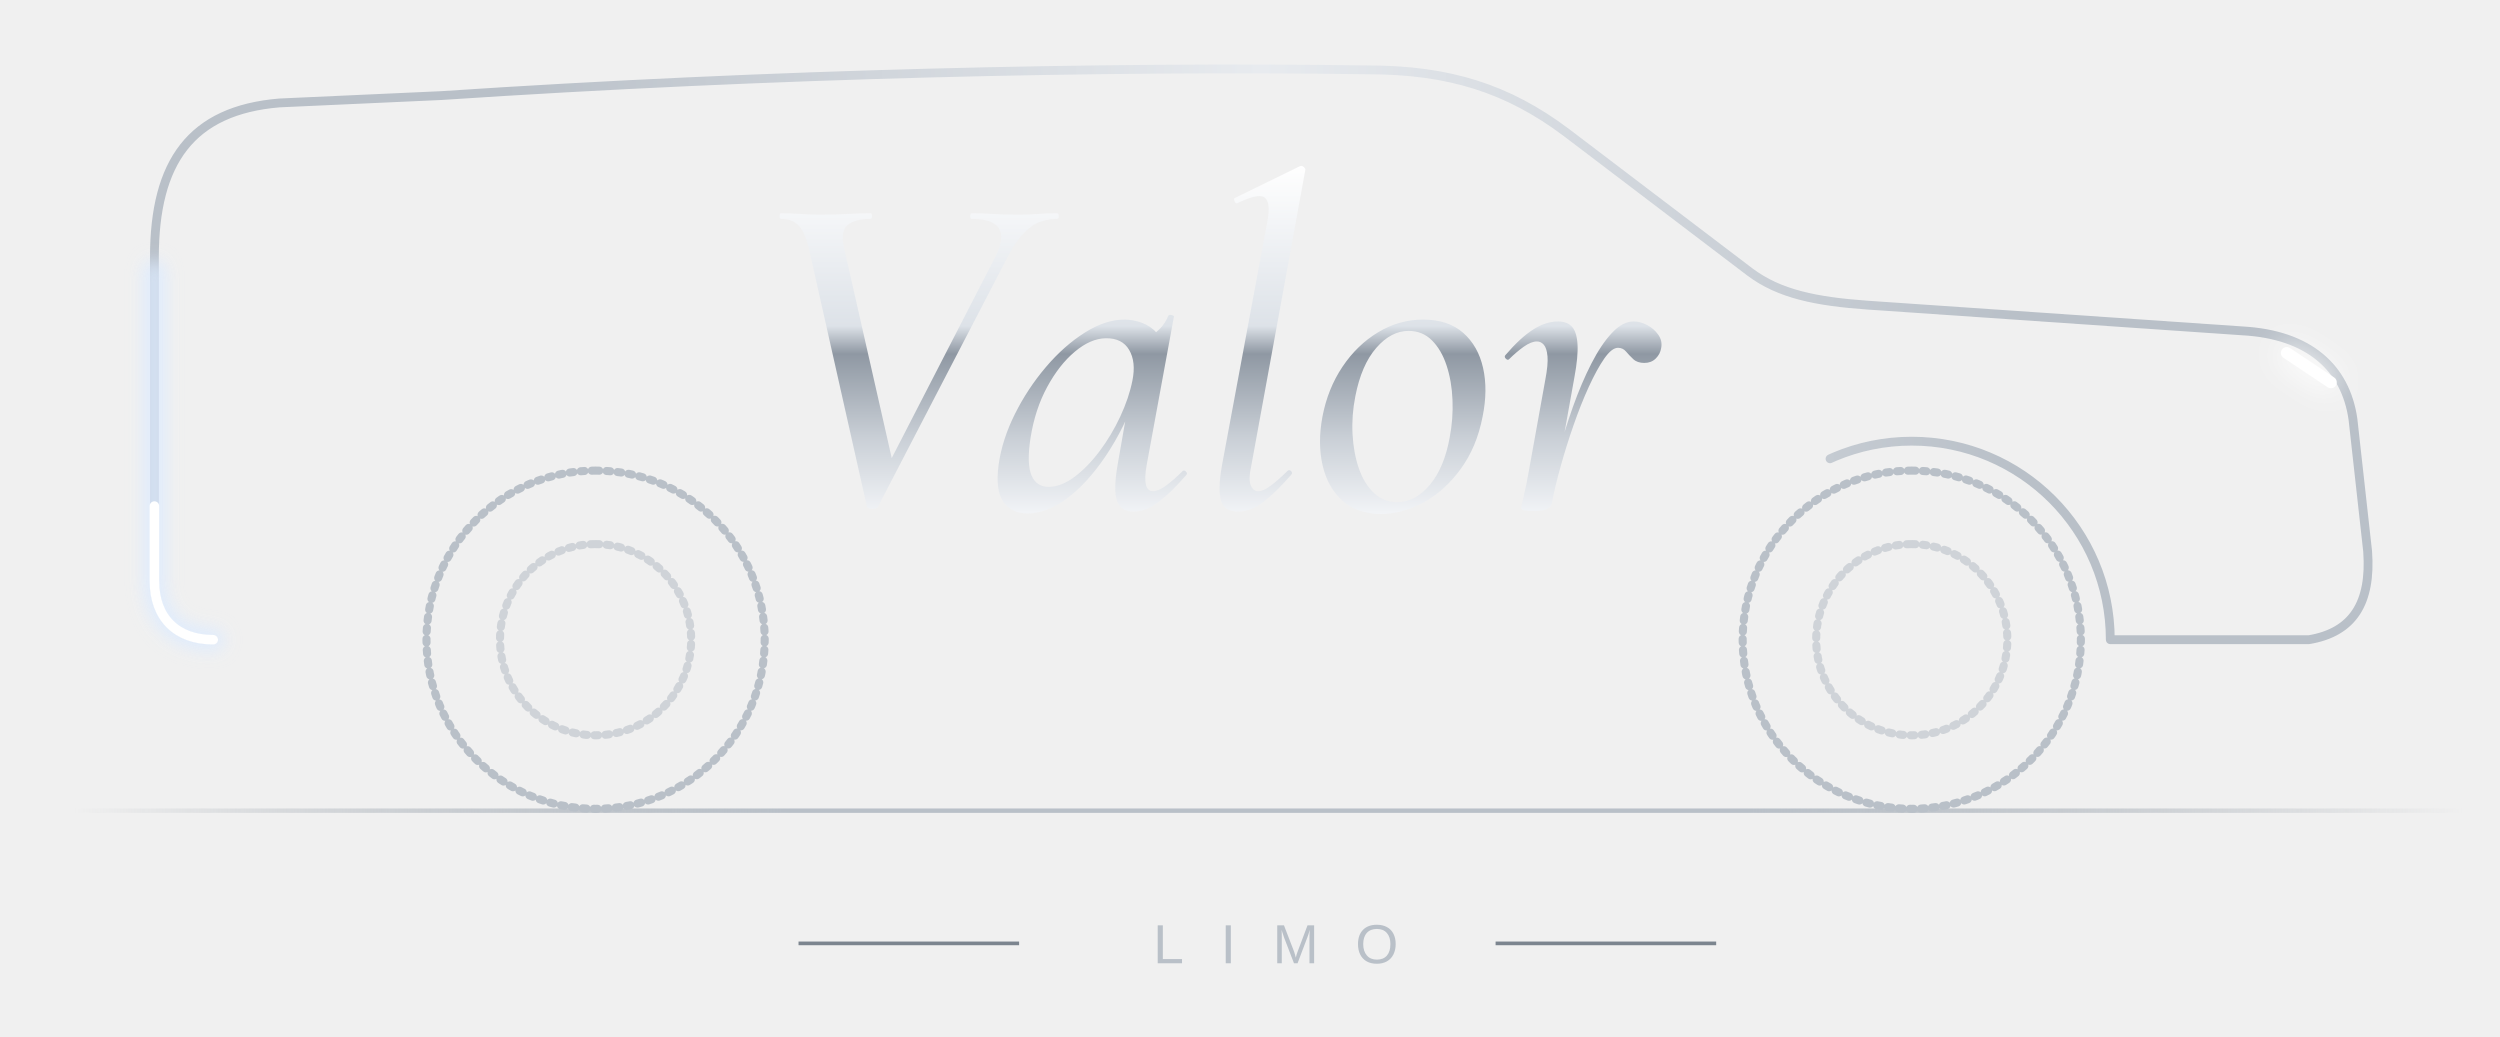
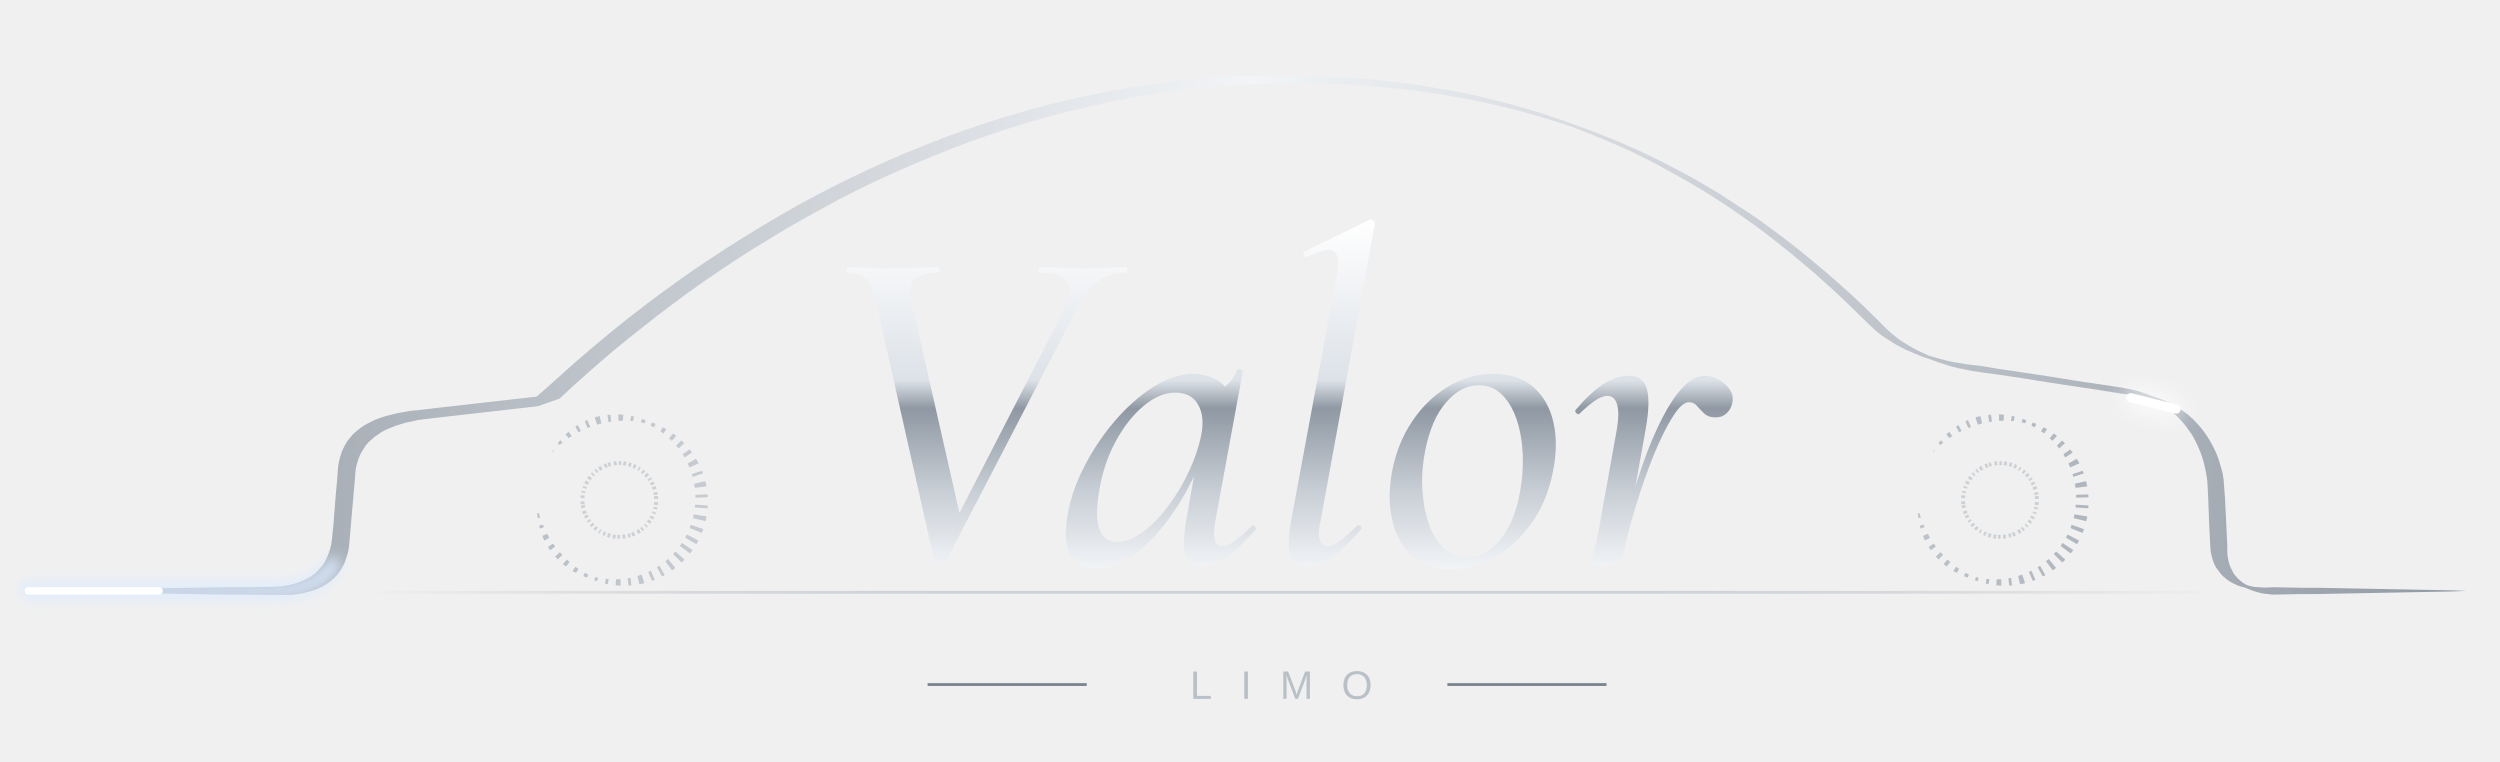
- <svg xmlns="http://www.w3.org/2000/svg" viewBox="120 80 680 282" width="680" height="282" role="img" aria-label="Valor Limo">
-   <style>.vl-trace{stroke-dasharray:1000 1100;animation:vl-trace 4.2s linear both}.vl-car{stroke-dasharray:1 2;animation:vl-car 4.2s cubic-bezier(.45,0,.2,1) both}.vl-road{animation:vl-road 4.2s ease-out both}.vl-word{animation:vl-word 4.2s ease-out both}.vl-limo{animation:vl-limo 4.2s ease-out both}.vl-lamp{animation:vl-lamp 4.2s linear both,vl-pulse 4s ease-in-out 4.2s infinite}@keyframes vl-trace{0%{stroke-dashoffset:1003}55%,100%{stroke-dashoffset:0}}@keyframes vl-car{0%,40%{stroke-dashoffset:1.03}80%,100%{stroke-dashoffset:0}}@keyframes vl-road{0%,30%{opacity:0}70%,100%{opacity:1}}@keyframes vl-word{0%,49%{opacity:0}83%,100%{opacity:1}}@keyframes vl-limo{0%,71%{opacity:0}95%,100%{opacity:1}}@keyframes vl-lamp{0%,27%{opacity:0}30%{opacity:1}45%{opacity:.55}60%,100%{opacity:1}}@keyframes vl-pulse{0%,100%{opacity:1}50%{opacity:.6}}@media (prefers-reduced-motion: reduce){.fx{display:none}.vl-trace,.vl-car,.vl-road,.vl-word,.vl-limo,.vl-lamp{animation:none}}</style>
+ <svg xmlns="http://www.w3.org/2000/svg" viewBox="40 92 880 268" width="880" height="268" role="img" aria-label="Valor Limo">
+   <style>.vl-trace{stroke-dasharray:1000 1100;animation:vl-trace 4.2s linear both}.vl-car{stroke-dasharray:1 2;animation:vl-car 4.2s cubic-bezier(.45,0,.2,1) both}.vl-road{animation:vl-road 4.2s ease-out both}.vl-word{animation:vl-word 4.2s ease-out both}.vl-limo{animation:vl-limo 4.2s ease-out both}.vl-lamp{animation:vl-lamp 4.2s linear both,vl-pulse 4s ease-in-out 4.2s infinite}@keyframes vl-trace{0%{stroke-dashoffset:1003}55%,100%{stroke-dashoffset:0}}@keyframes vl-car{0%,40%{stroke-dashoffset:1.03}80%,100%{stroke-dashoffset:0}}@keyframes vl-road{0%,30%{opacity:0}70%,100%{opacity:1}}@keyframes vl-word{0%,49%{opacity:0}83%,100%{opacity:1}}@keyframes vl-limo{0%,71%{opacity:0}95%,100%{opacity:1}}@keyframes vl-lamp{0%,45%{opacity:0}48%{opacity:1}60%{opacity:.55}72%,100%{opacity:1}}@keyframes vl-pulse{0%,100%{opacity:1}50%{opacity:.6}}@media (prefers-reduced-motion: reduce){.fx{display:none}.vl-trace,.vl-car,.vl-road,.vl-word,.vl-limo,.vl-lamp{animation:none}}</style>
  <defs>
    <linearGradient id="vl-chrome" x1="0" y1="0" x2="0" y2="1">
      <stop offset="0" stop-color="#FFFFFF" />
      <stop offset="0.46" stop-color="#DDE2E8" />
      <stop offset="0.54" stop-color="#8F98A3" />
      <stop offset="0.78" stop-color="#C9CFD6" />
      <stop offset="1" stop-color="#F2F4F7" />
    </linearGradient>
-     <linearGradient id="vl-line" gradientUnits="userSpaceOnUse" x1="160" y1="0" x2="766" y2="0">
-       <stop offset="0" stop-color="#B9C0C8" stop-opacity="1" />
+     <linearGradient id="vl-silver" gradientUnits="userSpaceOnUse" x1="40" y1="0" x2="920" y2="0">
+       <stop offset="0" stop-color="#8E97A1" />
+       <stop offset="0.5" stop-color="#F2F4F7" />
+       <stop offset="1" stop-color="#8E97A1" />
+     </linearGradient>
+     <linearGradient id="vl-line" gradientUnits="userSpaceOnUse" x1="0" y1="0" x2="300" y2="0">
+       <stop offset="0" stop-color="#B9C0C8" stop-opacity="0" />
      <stop offset="0.16" stop-color="#B9C0C8" />
      <stop offset="0.5" stop-color="#E8EBEF" />
      <stop offset="0.84" stop-color="#B9C0C8" />
-       <stop offset="1" stop-color="#B9C0C8" stop-opacity="1" />
+       <stop offset="1" stop-color="#B9C0C8" stop-opacity="0" />
    </linearGradient>
-     <linearGradient id="vl-road" gradientUnits="userSpaceOnUse" x1="140" y1="0" x2="790" y2="0">
+     <linearGradient id="vl-road" gradientUnits="userSpaceOnUse" x1="170" y1="0" x2="820" y2="0">
      <stop offset="0" stop-color="#8E97A1" stop-opacity="0" />
-       <stop offset="0.3" stop-color="#B9C0C8" />
-       <stop offset="0.7" stop-color="#B9C0C8" />
+       <stop offset="0.3" stop-color="#B9C0C8" stop-opacity="0.6" />
+       <stop offset="0.7" stop-color="#B9C0C8" stop-opacity="0.6" />
      <stop offset="1" stop-color="#8E97A1" stop-opacity="0" />
    </linearGradient>
    <linearGradient id="vl-sheen" gradientUnits="userSpaceOnUse" x1="-200" y1="0" x2="0" y2="0">
      <stop offset="0" stop-color="#FFFFFF" stop-opacity="0" />
      <stop offset="0.5" stop-color="#FFFFFF" stop-opacity="0.95" />
      <stop offset="1" stop-color="#FFFFFF" stop-opacity="0" />
-       <animateTransform attributeName="gradientTransform" type="translate" values="0 0;1000 0;1000 0" keyTimes="0;0.45;1" begin="3.4s" dur="5s" repeatCount="indefinite" />
+       <animateTransform attributeName="gradientTransform" type="translate" values="0 0;1200 0;1200 0" keyTimes="0;0.45;1" begin="3.4s" dur="5s" repeatCount="indefinite" />
    </linearGradient>
    <filter id="vl-glow" x="-200%" y="-200%" width="500%" height="500%">
      <feGaussianBlur stdDeviation="4" result="b" />
      <feMerge>
        <feMergeNode in="b" />
        <feMergeNode in="b" />
        <feMergeNode in="SourceGraphic" />
      </feMerge>
    </filter>
    <filter id="vl-soft" x="-20%" y="-200%" width="140%" height="500%">
      <feGaussianBlur stdDeviation="2.2" />
    </filter>
-     <path id="vl-trace" pathLength="1000" d="M178 254 C168 254 162 248 162 238 L162 150 C162 124 172 110 196 108 L240 106 C330 100 420 98 492 99 C514 99 530 104 546 116 L596 154 C604 160 614 162 628 163 L730 170 C748 171 758 180 760 194 L764 230 C765 244 760 252 748 254 L694 254 A54 54 0 0 0 586 254 L336 254 A54 54 0 0 0 228 254 Z" />
-     <g id="vl-car">
-       <circle pathLength="1" cx="282" cy="254" r="46" transform="rotate(-90 282 254)" />
-       <circle pathLength="1" cx="282" cy="254" r="26" transform="rotate(-90 282 254)" stroke-opacity=".6" />
-       <circle pathLength="1" cx="640" cy="254" r="46" transform="rotate(-90 640 254)" />
-       <circle pathLength="1" cx="640" cy="254" r="26" transform="rotate(-90 640 254)" stroke-opacity=".6" />
+     <path id="vl-trace" pathLength="1000" d="M50 300 H136 C152 300 159 293 160 282 L162 258 C163 246 172 240 188 238 L232 233 C292 176 382 122 486 120 C586 118 650 156 700 206 C708 214 720 220 738 222 L790 230 C808 233 818 246 820 262 L821 284 C821 294 828 300 840 300 H910" />
+     <path id="vl-body" d="M50 300L56.5 300.1L62.9 300.3L69.3 300.4L75.8 300.6L82.3 300.7L88.7 300.8L95.2 300.9L101.6 301L108 301.1L114.5 301.2L121 301.3L127.4 301.3L133.8 301.4L137.6 301.4L139.9 301.4L142.2 301.4L144.3 301.2L146.3 300.9L148.2 300.4L150 299.9L151.7 299.3L153.4 298.5L154.9 297.6L156.3 296.6L157.6 295.5L158.8 294.2L159.8 292.8L160.7 291.3L161.4 289.8L162 288.1L162.5 286.4L162.8 284.7L163 282.9L163.5 276.9L164.2 268.9L164.9 260.9L165.2 257.2L165.5 255.8L165.9 254.4L166.3 253.2L166.8 252L167.4 250.9L168.1 249.8L168.8 248.7L169.7 247.7L170.7 246.8L171.8 245.8L173 245L174.3 244.1L175.8 243.3L177.4 242.6L179.2 241.9L181.1 241.3L183.1 240.7L185.2 240.3L187.4 239.8L194.1 239L202.9 238L211.7 237L220.5 236L229.3 235L237 232.3L241.6 228L246.3 223.8L251.1 219.6L256 215.4L261 211.3L266.2 207.2L271.4 203.1L276.7 199.1L282.1 195.1L287.6 191.2L293.3 187.3L299 183.5L304.8 179.8L310.7 176.2L316.6 172.6L322.7 169.1L328.9 165.7L335.1 162.3L341.4 159.1L347.8 156L354.3 153L360.9 150.1L367.6 147.3L374.3 144.6L381.1 142L388 139.6L394.9 137.3L401.9 135.1L409 133.1L416.2 131.2L423.4 129.5L430.7 127.9L438 126.5L445.4 125.2L452.9 124.1L460.5 123.2L468.1 122.5L475.7 121.9L483.4 121.6L491 121.4L498.3 121.4L505.5 121.5L512.5 121.7L519.5 122.1L526.3 122.7L533 123.3L539.5 124.1L546 125L552.3 126.1L558.6 127.3L564.7 128.6L570.7 130L576.6 131.5L582.4 133.2L588.1 134.9L593.7 136.8L599.1 138.9L604.5 141.1L609.7 143.3L614.9 145.7L620 148.2L624.9 150.8L629.8 153.5L634.6 156.2L639.3 159L643.9 161.9L648.5 164.9L653 168L657.4 171.1L661.7 174.3L665.9 177.6L670.1 180.9L674.2 184.4L678.3 187.8L682.2 191.3L686.2 194.9L690 198.5L693.8 202.2L697.6 205.9L699.7 207.9L701.1 209.1L702.5 210.2L704 211.2L705.6 212.2L707.2 213.2L708.9 214.1L710.6 215L712.5 215.8L714.3 216.6L716.3 217.4L718.3 218.1L720.3 218.8L722.5 219.6L724.7 220.3L726.9 221L729.3 221.6L731.8 222.1L734.3 222.6L737 223L743.6 223.9L752.3 225.2L761 226.6L769.6 227.9L778.3 229.2L787 230.6L791.6 231.2L794.1 231.6L796.6 232.2L798.8 233.2L800.9 234.4L802.8 235.7L804.6 237.1L806.3 238.5L807.8 240.1L809.2 241.7L810.5 243.5L811.7 245.2L812.7 247.1L813.6 249L814.5 251L815.2 253L815.8 255.1L816.3 257.2L816.7 259.4L817 261.6L817.3 267.6L817.6 275.9L818 284.1L818.1 285.7L818.4 287.3L818.8 288.8L819.3 290.3L820 291.7L820.9 292.9L821.8 294.1L822.8 295.1L823.9 296L825.1 296.8L826.4 297.5L827.7 298.1L829 298.5L830.4 298.9L831.8 299.5L833.2 300L834.8 300.5L836.4 300.9L838.2 301.1L840 301.3L845.3 301.2L850.5 301.1L855.8 301.1L861 301L866.3 300.9L871.5 300.8L876.8 300.7L882 300.6L887.3 300.5L892.5 300.4L897.8 300.3L903 300.2L908.3 300L908.3 300L903 299.8L897.8 299.7L892.5 299.6L887.3 299.5L882 299.4L876.8 299.3L871.5 299.2L866.3 299.1L861 299L855.8 298.9L850.5 298.9L845.3 298.8L840 298.7L838.3 298.8L836.7 298.8L835.1 298.7L833.6 298.6L832.1 298.3L830.8 297.9L829.6 297.2L828.6 296.4L827.7 295.6L826.9 294.7L826.2 293.8L825.7 292.8L825.2 291.8L824.8 290.8L824.5 289.8L824.3 288.7L824.1 287.6L824 286.5L824 285.3L824 283.9L823.6 275.6L823.2 267.4L822.7 260.8L822.3 258.3L821.6 255.9L820.9 253.5L820 251.2L818.9 249L817.7 246.8L816.4 244.8L815 242.9L813.4 241.1L811.8 239.4L810 237.8L808 236.4L806 235.1L803.9 233.9L801.7 232.9L799.3 232L796.9 231.2L794.5 230.3L792 229.5L787.3 228.5L778.6 227.2L769.9 225.9L761.3 224.5L752.6 223.2L743.9 221.9L737.2 220.8L734.6 220.5L732.1 220.2L729.7 219.8L727.3 219.4L725 218.9L722.8 218.3L720.7 217.7L718.7 217.1L716.8 216.2L714.9 215.3L713.2 214.4L711.5 213.4L709.9 212.4L708.4 211.4L707 210.3L705.6 209.2L704.3 208L703.1 206.8L701.9 205.6L699.9 203.6L696.1 199.9L692.2 196.2L688.2 192.6L684.2 189.1L680.1 185.6L676 182.2L671.8 178.8L667.5 175.5L663.2 172.3L658.8 169.1L654.3 166.1L649.7 163.1L645.1 160.1L640.4 157.3L635.6 154.5L630.7 151.9L625.7 149.3L620.7 146.8L615.5 144.4L610.3 142.1L604.9 139.9L599.5 137.8L594 135.8L588.4 133.8L582.8 131.9L577 130.2L571.1 128.5L565 127L558.9 125.5L552.7 124.2L546.3 123.1L539.8 122L533.2 121.1L526.5 120.3L519.7 119.7L512.7 119.2L505.6 118.8L498.3 118.6L491 118.5L483.4 118.6L475.6 118.8L467.8 119.3L460.1 119.9L452.5 120.7L444.9 121.7L437.4 122.9L429.9 124.2L422.6 125.7L415.2 127.3L408 129.1L400.8 131.1L393.6 133.2L386.6 135.4L379.6 137.8L372.7 140.3L365.8 143L359.1 145.7L352.4 148.6L345.8 151.6L339.3 154.7L332.8 157.9L326.5 161.2L320.2 164.6L314.1 168.1L308 171.7L302 175.4L296.1 179.1L290.3 182.9L284.6 186.7L278.9 190.7L273.4 194.7L268 198.7L262.7 202.8L257.5 206.9L252.4 211.1L247.4 215.3L242.5 219.5L237.7 223.8L233 228L228.9 231.6L220.1 232.6L211.3 233.6L202.5 234.6L193.7 235.6L187 236.4L184.6 236.6L182.3 237L180.1 237.4L178 237.9L176 238.4L174.1 239L172.2 239.7L170.5 240.5L168.8 241.4L167.2 242.4L165.8 243.5L164.4 244.7L163.2 246.1L162.1 247.5L161.2 249.1L160.4 250.8L159.8 252.6L159.3 254.5L159 256.4L158.7 260.4L158 268.4L157.4 276.4L156.8 282.2L156.6 283.6L156.3 284.9L155.9 286.2L155.5 287.3L155 288.4L154.5 289.5L153.9 290.5L153.2 291.4L152.4 292.3L151.6 293.2L150.6 294.1L149.5 294.9L148.2 295.6L146.8 296.3L145.3 296.9L143.6 297.5L141.7 297.9L139.7 298.3L137.5 298.5L133.8 298.6L127.4 298.7L121 298.7L114.5 298.8L108 298.9L101.6 299L95.2 299.1L88.7 299.2L82.3 299.3L75.8 299.4L69.3 299.6L62.9 299.7L56.5 299.9L50 300Z" />
+     <g id="vl-tyres">
+       <path d="M234.2 251.4L235.6 249.9L237.1 248.5L238.7 247.3L240.3 246.1L242 245.1L243.7 244.1L245.4 243.3L247.2 242.5L249 241.9L250.8 241.3L252.7 240.8L254.6 240.5L256.5 240.2L258.5 240.1L260.4 240.1L262.4 240.2L264.4 240.4L266.3 240.8L268.2 241.4L270 242.3L271.7 243.3L273.3 244.4L274.8 245.7L276.3 247L277.6 248.4L278.9 249.9L280 251.4L281 253.1L281.9 254.8L282.7 256.5L283.3 258.3L283.9 260.1L284.3 261.9L284.6 263.8L284.8 265.7L284.8 267.5L284.7 269.4L284.5 271.3L284.2 273.1L283.8 274.9L283.2 276.7L282.6 278.4L281.8 280.1L280.9 281.8L279.9 283.3L278.8 284.9L277.6 286.3L276.3 287.7L275 288.9L273.5 290.1L272 291.2L270.3 292.2L268.7 293.1L266.9 293.9L265.1 294.5L263.3 295.1L261.4 295.5L259.5 295.8L257.5 295.9L255.6 295.9L253.6 295.8L251.6 295.6L249.7 295.2L247.8 294.6L246 293.7L244.3 292.7L242.7 291.6L241.1 290.4L239.7 289.1L238.3 287.7L237 286.3L235.7 284.8L234.6 283.2L233.5 281.6L232.6 279.9L231.7 278.1L230.9 276.3L230.2 274.4L229.6 272.5L229.1 270.5L229.1 270.5L229.1 272.6L229.3 274.6L229.7 276.7L230.2 278.7L230.9 280.6L231.7 282.6L232.8 284.4L233.9 286.1L235.3 287.8L236.7 289.3L238.3 290.7L240 292L241.7 293.1L243.6 294L245.5 294.9L247.4 295.6L249.3 296.3L251.3 297L253.3 297.5L255.4 297.9L257.5 298.1L259.6 298.2L261.7 298.1L263.8 297.9L265.9 297.5L268 297L270 296.3L272 295.5L273.9 294.5L275.8 293.4L277.5 292.1L279.2 290.7L280.8 289.2L282.2 287.6L283.6 285.9L284.8 284.1L285.9 282.2L286.8 280.2L287.6 278.2L288.2 276.1L288.7 274L289 271.8L289.2 269.6L289.2 267.5L289 265.3L288.7 263.1L288.2 261L287.6 259L286.8 256.9L285.9 255L284.8 253.1L283.6 251.3L282.3 249.7L280.9 248.1L279.4 246.6L277.8 245.2L276.1 244L274.3 242.9L272.4 242L270.5 241.1L268.6 240.4L266.7 239.7L264.7 239L262.7 238.5L260.6 238.1L258.5 237.9L256.4 237.9L254.3 238L252.2 238.2L250.1 238.7L248.1 239.3L246.2 240.1L244.3 241L242.5 242.2L240.8 243.4L239.2 244.8L237.8 246.3L236.4 247.9L235.3 249.6L234.2 251.4Z" />
+       <path d="M720.2 251.4L721.6 249.9L723.1 248.5L724.7 247.3L726.3 246.1L728 245.1L729.7 244.1L731.4 243.3L733.2 242.5L735 241.9L736.8 241.3L738.7 240.8L740.6 240.5L742.5 240.2L744.5 240.1L746.4 240.1L748.4 240.2L750.4 240.4L752.3 240.8L754.2 241.4L756 242.3L757.7 243.3L759.3 244.4L760.8 245.7L762.3 247L763.6 248.4L764.9 249.9L766 251.4L767 253.1L767.9 254.8L768.7 256.5L769.3 258.3L769.9 260.1L770.3 261.9L770.6 263.8L770.8 265.7L770.8 267.5L770.7 269.4L770.5 271.3L770.2 273.1L769.8 274.9L769.2 276.7L768.6 278.4L767.8 280.1L766.9 281.8L765.9 283.3L764.8 284.9L763.6 286.3L762.3 287.7L761 288.9L759.5 290.1L758 291.2L756.3 292.2L754.7 293.1L752.9 293.9L751.1 294.5L749.3 295.1L747.4 295.5L745.5 295.8L743.5 295.9L741.6 295.9L739.6 295.8L737.6 295.6L735.7 295.2L733.8 294.6L732 293.7L730.3 292.7L728.7 291.6L727.1 290.4L725.7 289.1L724.3 287.7L723 286.3L721.7 284.8L720.6 283.2L719.5 281.6L718.6 279.9L717.7 278.1L716.9 276.3L716.2 274.4L715.6 272.5L715.1 270.5L715.1 270.5L715.1 272.6L715.3 274.6L715.7 276.7L716.2 278.7L716.9 280.6L717.7 282.6L718.8 284.4L719.9 286.1L721.3 287.8L722.7 289.3L724.3 290.7L726 292L727.7 293.1L729.6 294L731.5 294.9L733.4 295.6L735.3 296.3L737.3 297L739.3 297.5L741.4 297.9L743.5 298.1L745.6 298.2L747.7 298.1L749.8 297.9L751.9 297.5L754 297L756 296.3L758 295.5L759.9 294.5L761.8 293.4L763.5 292.1L765.2 290.7L766.8 289.2L768.2 287.6L769.6 285.9L770.8 284.1L771.9 282.2L772.8 280.2L773.6 278.2L774.2 276.1L774.7 274L775 271.8L775.2 269.6L775.2 267.5L775 265.3L774.7 263.1L774.2 261L773.6 259L772.8 256.9L771.9 255L770.8 253.1L769.6 251.3L768.3 249.7L766.9 248.1L765.4 246.6L763.8 245.2L762.1 244L760.3 242.9L758.4 242L756.5 241.1L754.6 240.4L752.7 239.7L750.7 239L748.7 238.5L746.6 238.1L744.5 237.9L742.4 237.9L740.3 238L738.2 238.2L736.1 238.7L734.1 239.3L732.2 240.1L730.3 241L728.5 242.2L726.8 243.4L725.2 244.8L723.8 246.3L722.4 247.9L721.3 249.6L720.2 251.4Z" />
    </g>
+     <g id="vl-wheels">
+       <use href="#vl-tyres" />
+       <circle cx="258" cy="268" r="13" fill="none" stroke="#B9C0C8" stroke-opacity="0.65" stroke-width="1.4" />
+       <circle cx="744" cy="268" r="13" fill="none" stroke="#B9C0C8" stroke-opacity="0.65" stroke-width="1.4" />
+     </g>
+     <mask id="vl-mb" maskUnits="userSpaceOnUse" x="0" y="0" width="1000" height="420">
+       <use href="#vl-trace" class="vl-trace" fill="none" stroke="#FFFFFF" stroke-width="18" stroke-linecap="round" stroke-linejoin="round" />
+     </mask>
+     <mask id="vl-mw" maskUnits="userSpaceOnUse" x="0" y="0" width="1000" height="420">
+       <circle class="vl-car" pathLength="1" cx="258" cy="268" r="22" transform="rotate(215 258 268)" fill="none" stroke="#FFFFFF" stroke-width="32" />
+       <circle class="vl-car" pathLength="1" cx="744" cy="268" r="22" transform="rotate(215 744 268)" fill="none" stroke="#FFFFFF" stroke-width="32" />
+     </mask>
  </defs>
  <g class="vl-word">
-     <path transform="translate(332.06 218)" fill="url(#vl-chrome)" d="M23.76 -0.13 8.19 -69.38Q7.12 -74.37 5.38 -76.42Q3.64 -78.46 0.31 -78.46Q0 -78.46 0 -79.23Q0 -80 0.31 -80Q2.78 -80 5.58 -79.81Q8.39 -79.62 10.85 -79.62Q15.39 -79.62 18.68 -79.81Q21.96 -80 24.68 -80Q25.14 -80 25.14 -79.23Q25.14 -78.46 24.68 -78.46Q20.65 -78.46 18.57 -76.86Q16.49 -75.26 17.5 -70.66L31.16 -10.45L24.94 -2.62L58.62 -68.04Q61.31 -73.31 59.66 -75.89Q58.02 -78.46 52.23 -78.46Q51.85 -78.46 51.85 -79.23Q51.85 -80 52.23 -80Q55.12 -80 57.86 -79.81Q60.6 -79.62 65 -79.62Q68.24 -79.62 70.34 -79.81Q72.43 -80 75.42 -80Q75.93 -80 75.93 -79.23Q75.93 -78.46 75.42 -78.46Q73.13 -78.46 70.88 -77.67Q68.63 -76.88 66.39 -74.57Q64.15 -72.25 61.66 -67.44L26.73 -0.13Q26.34 0.44 25.12 0.41Q23.89 0.38 23.76 -0.13ZM67.4 1.66Q63.19 1.66 60.9 -1.44Q58.62 -4.54 59.57 -11.65Q60.54 -18.46 63.99 -25.38Q67.44 -32.29 72.41 -38.14Q77.38 -43.99 83 -47.53Q88.61 -51.07 93.77 -51.07Q96.19 -51.07 98.6 -50.18Q101 -49.29 102.74 -47.29Q104.48 -45.28 104.74 -42.04L98.6 -45.7Q100.36 -45.95 102.55 -47.78Q104.74 -49.61 105.7 -52.1Q105.96 -52.48 106.66 -52.29Q107.37 -52.11 107.24 -51.85L99.81 -11.39Q98.59 -4.39 101.57 -4.39Q103 -4.39 105.07 -5.89Q107.14 -7.39 109.61 -9.86Q110 -10.24 110.51 -9.73Q111.02 -9.22 110.64 -8.83Q106.53 -4.1 103.08 -1.47Q99.63 1.15 96.3 1.15Q92.84 1.15 91.79 -1.72Q90.74 -4.58 91.9 -11.39L95.03 -29.31L97.37 -31.49Q93.8 -21.56 88.76 -14.06Q83.72 -6.57 78.19 -2.45Q72.65 1.66 67.4 1.66ZM73.13 -5.57Q76.55 -5.57 80.15 -8.25Q83.75 -10.92 87.01 -15.26Q90.27 -19.59 92.65 -24.69Q95.03 -29.79 95.96 -34.5Q96.98 -39.55 95.08 -42.81Q93.18 -46.07 88.71 -46Q84.56 -45.93 80.3 -42.35Q76.03 -38.77 72.75 -32.7Q69.46 -26.63 68.24 -18.85Q67.17 -11.91 68.49 -8.74Q69.82 -5.57 73.13 -5.57ZM124.67 1.15Q121.02 1.15 120.08 -1.8Q119.14 -4.76 120.31 -11.39L132.72 -78.07Q133.6 -83.08 131.89 -84.29Q130.19 -85.5 124.52 -82.73Q124.01 -82.53 123.72 -83.3Q123.42 -84.07 123.94 -84.2L141.52 -92.8Q142.09 -93.06 142.6 -92.54Q143.12 -92.03 142.99 -91.78L128.3 -11.39Q127.46 -7.6 128.14 -5.99Q128.81 -4.39 130.19 -4.39Q131.6 -4.39 133.61 -5.92Q135.63 -7.44 138.1 -9.86Q138.61 -10.37 139.12 -9.86Q139.64 -9.34 139.12 -8.83Q135.01 -4.1 131.59 -1.47Q128.17 1.15 124.67 1.15ZM163.51 1.79Q157.11 1.79 153.09 -1.81Q149.07 -5.42 147.68 -11.44Q146.3 -17.45 147.65 -24.7Q149.11 -32.3 153.1 -38.25Q157.09 -44.2 162.81 -47.64Q168.52 -51.07 175.02 -51.07Q181.84 -51.07 185.92 -47.48Q190 -43.89 191.34 -37.9Q192.68 -31.92 191.21 -24.7Q189.62 -16.42 185.25 -10.44Q180.88 -4.45 175.14 -1.33Q169.39 1.79 163.51 1.79ZM167.94 -1.41Q172.88 -1.41 176.84 -6.1Q180.79 -10.8 182.27 -19.07Q183.23 -24.13 183.02 -29.21Q182.82 -34.28 181.42 -38.56Q180.02 -42.83 177.44 -45.41Q174.87 -48 171.08 -48Q166.3 -48 162.28 -43.37Q158.25 -38.73 156.59 -30.21Q155.56 -25.01 155.83 -19.9Q156.1 -14.8 157.54 -10.62Q158.98 -6.44 161.63 -3.92Q164.28 -1.41 167.94 -1.41ZM210.02 -1.11 208.74 -1.24Q209.88 -7.32 211.69 -14.12Q213.49 -20.92 215.79 -27.37Q218.09 -33.82 220.77 -39.06Q223.45 -44.31 226.37 -47.43Q229.29 -50.56 232.28 -50.56Q234.12 -50.56 235.98 -49.58Q237.84 -48.6 239 -46.94Q240.16 -45.29 239.78 -43.33Q239.51 -41.66 238.29 -40.47Q237.07 -39.28 235.2 -39.28Q233.28 -39.28 232.19 -40.31Q231.1 -41.34 230.23 -42.37Q229.37 -43.4 228.03 -43.4Q226.34 -43.4 224.3 -40.47Q222.27 -37.54 220.09 -32.78Q217.92 -28.02 215.95 -22.36Q213.97 -16.69 212.42 -11.09Q210.86 -5.49 210.02 -1.11ZM205.04 1.02Q203.03 1.02 202.38 0.77Q201.73 0.52 201.73 0.14Q201.73 -0.3 202.46 -3.36Q203.19 -6.43 203.71 -9.47L208.25 -34.64Q209.06 -38.85 208.86 -41.08Q208.66 -43.3 207.87 -44.22Q207.08 -45.13 205.99 -45.13Q204.42 -45.13 202.42 -43.71Q200.42 -42.29 198.41 -40.29Q198.04 -39.92 197.53 -40.43Q197.02 -40.93 197.39 -41.38Q201.43 -46.11 204.9 -48.33Q208.36 -50.56 211.74 -50.56Q214.2 -50.56 215.5 -49.14Q216.81 -47.72 217.02 -44.41Q217.24 -41.09 216.17 -35.33L210.02 -1.11Q209.71 1.02 205.04 1.02Z" />
-     <path class="fx" transform="translate(332.06 218)" fill="url(#vl-sheen)" style="mix-blend-mode:screen" d="M23.76 -0.13 8.19 -69.38Q7.12 -74.37 5.38 -76.42Q3.64 -78.46 0.31 -78.46Q0 -78.46 0 -79.23Q0 -80 0.31 -80Q2.78 -80 5.58 -79.81Q8.39 -79.62 10.85 -79.62Q15.39 -79.62 18.68 -79.81Q21.96 -80 24.68 -80Q25.14 -80 25.14 -79.23Q25.14 -78.46 24.68 -78.46Q20.65 -78.46 18.57 -76.86Q16.49 -75.26 17.5 -70.66L31.16 -10.45L24.94 -2.62L58.62 -68.04Q61.31 -73.31 59.66 -75.89Q58.02 -78.46 52.23 -78.46Q51.85 -78.46 51.85 -79.23Q51.85 -80 52.23 -80Q55.12 -80 57.86 -79.81Q60.6 -79.62 65 -79.62Q68.24 -79.62 70.34 -79.81Q72.43 -80 75.42 -80Q75.93 -80 75.93 -79.23Q75.93 -78.46 75.42 -78.46Q73.13 -78.46 70.88 -77.67Q68.63 -76.88 66.39 -74.57Q64.15 -72.25 61.66 -67.44L26.73 -0.13Q26.34 0.44 25.12 0.41Q23.89 0.38 23.76 -0.13ZM67.4 1.66Q63.19 1.66 60.9 -1.44Q58.62 -4.54 59.57 -11.65Q60.54 -18.46 63.99 -25.38Q67.44 -32.29 72.41 -38.14Q77.38 -43.99 83 -47.53Q88.61 -51.07 93.77 -51.07Q96.19 -51.07 98.6 -50.18Q101 -49.29 102.74 -47.29Q104.48 -45.28 104.74 -42.04L98.6 -45.7Q100.36 -45.95 102.55 -47.78Q104.74 -49.61 105.7 -52.1Q105.96 -52.48 106.66 -52.29Q107.37 -52.11 107.24 -51.85L99.81 -11.39Q98.59 -4.39 101.57 -4.39Q103 -4.39 105.07 -5.89Q107.14 -7.39 109.61 -9.86Q110 -10.24 110.51 -9.73Q111.02 -9.22 110.64 -8.83Q106.53 -4.1 103.08 -1.47Q99.63 1.15 96.3 1.15Q92.84 1.15 91.79 -1.72Q90.74 -4.58 91.9 -11.39L95.03 -29.31L97.37 -31.49Q93.8 -21.56 88.76 -14.06Q83.72 -6.57 78.19 -2.45Q72.65 1.66 67.4 1.66ZM73.13 -5.57Q76.55 -5.57 80.15 -8.25Q83.75 -10.92 87.01 -15.26Q90.27 -19.59 92.65 -24.69Q95.03 -29.79 95.96 -34.5Q96.98 -39.55 95.08 -42.81Q93.18 -46.07 88.71 -46Q84.56 -45.93 80.3 -42.35Q76.03 -38.77 72.75 -32.7Q69.46 -26.63 68.24 -18.85Q67.17 -11.91 68.49 -8.74Q69.82 -5.57 73.13 -5.57ZM124.67 1.15Q121.02 1.15 120.08 -1.8Q119.14 -4.76 120.31 -11.39L132.72 -78.07Q133.6 -83.08 131.89 -84.29Q130.19 -85.5 124.52 -82.73Q124.01 -82.53 123.72 -83.3Q123.42 -84.07 123.94 -84.2L141.52 -92.8Q142.09 -93.06 142.6 -92.54Q143.12 -92.03 142.99 -91.78L128.3 -11.39Q127.46 -7.6 128.14 -5.99Q128.81 -4.39 130.19 -4.39Q131.6 -4.39 133.61 -5.92Q135.63 -7.44 138.1 -9.86Q138.61 -10.37 139.12 -9.86Q139.64 -9.34 139.12 -8.83Q135.01 -4.1 131.59 -1.47Q128.17 1.15 124.67 1.15ZM163.51 1.79Q157.11 1.79 153.09 -1.81Q149.07 -5.42 147.68 -11.44Q146.3 -17.45 147.65 -24.7Q149.11 -32.3 153.1 -38.25Q157.09 -44.2 162.81 -47.64Q168.52 -51.07 175.02 -51.07Q181.84 -51.07 185.92 -47.48Q190 -43.89 191.34 -37.9Q192.68 -31.92 191.21 -24.7Q189.62 -16.42 185.25 -10.44Q180.88 -4.45 175.14 -1.33Q169.39 1.79 163.51 1.79ZM167.94 -1.41Q172.88 -1.41 176.84 -6.1Q180.79 -10.8 182.27 -19.07Q183.23 -24.13 183.02 -29.21Q182.82 -34.28 181.42 -38.56Q180.02 -42.83 177.44 -45.41Q174.87 -48 171.08 -48Q166.3 -48 162.28 -43.37Q158.25 -38.73 156.59 -30.21Q155.56 -25.01 155.83 -19.9Q156.1 -14.8 157.54 -10.62Q158.98 -6.44 161.63 -3.92Q164.28 -1.41 167.94 -1.41ZM210.02 -1.11 208.74 -1.24Q209.88 -7.32 211.69 -14.12Q213.49 -20.92 215.79 -27.37Q218.09 -33.82 220.77 -39.06Q223.45 -44.31 226.37 -47.43Q229.29 -50.56 232.28 -50.56Q234.12 -50.56 235.98 -49.58Q237.84 -48.6 239 -46.94Q240.16 -45.29 239.78 -43.33Q239.51 -41.66 238.29 -40.47Q237.07 -39.28 235.2 -39.28Q233.28 -39.28 232.19 -40.31Q231.1 -41.34 230.23 -42.37Q229.37 -43.4 228.03 -43.4Q226.34 -43.4 224.3 -40.47Q222.27 -37.54 220.09 -32.78Q217.92 -28.02 215.95 -22.36Q213.97 -16.69 212.42 -11.09Q210.86 -5.49 210.02 -1.11ZM205.04 1.02Q203.03 1.02 202.38 0.77Q201.73 0.52 201.73 0.14Q201.73 -0.3 202.46 -3.36Q203.19 -6.43 203.71 -9.47L208.25 -34.64Q209.06 -38.85 208.86 -41.08Q208.66 -43.3 207.87 -44.22Q207.08 -45.13 205.99 -45.13Q204.42 -45.13 202.42 -43.71Q200.42 -42.29 198.41 -40.29Q198.04 -39.92 197.53 -40.43Q197.02 -40.93 197.39 -41.38Q201.43 -46.11 204.9 -48.33Q208.36 -50.56 211.74 -50.56Q214.2 -50.56 215.5 -49.14Q216.81 -47.72 217.02 -44.41Q217.24 -41.09 216.17 -35.33L210.02 -1.11Q209.71 1.02 205.04 1.02Z" />
+     <path transform="translate(338.08 290) scale(1.3)" fill="url(#vl-chrome)" d="M23.76 -0.13 8.19 -69.38Q7.12 -74.37 5.38 -76.42Q3.64 -78.46 0.31 -78.46Q0 -78.46 0 -79.23Q0 -80 0.31 -80Q2.78 -80 5.58 -79.81Q8.39 -79.62 10.85 -79.62Q15.39 -79.62 18.68 -79.81Q21.96 -80 24.68 -80Q25.14 -80 25.14 -79.23Q25.14 -78.46 24.68 -78.46Q20.65 -78.46 18.57 -76.86Q16.49 -75.26 17.5 -70.66L31.16 -10.45L24.94 -2.62L58.62 -68.04Q61.31 -73.31 59.66 -75.89Q58.02 -78.46 52.23 -78.46Q51.85 -78.46 51.85 -79.23Q51.85 -80 52.23 -80Q55.12 -80 57.86 -79.81Q60.6 -79.62 65 -79.62Q68.24 -79.62 70.34 -79.81Q72.43 -80 75.42 -80Q75.93 -80 75.93 -79.23Q75.93 -78.46 75.42 -78.46Q73.13 -78.46 70.88 -77.67Q68.63 -76.88 66.39 -74.57Q64.15 -72.25 61.66 -67.44L26.73 -0.13Q26.34 0.44 25.12 0.41Q23.89 0.38 23.76 -0.13ZM67.4 1.66Q63.19 1.66 60.9 -1.44Q58.62 -4.54 59.57 -11.65Q60.54 -18.46 63.99 -25.38Q67.44 -32.29 72.41 -38.14Q77.38 -43.99 83 -47.53Q88.61 -51.07 93.77 -51.07Q96.19 -51.07 98.6 -50.18Q101 -49.29 102.74 -47.29Q104.48 -45.28 104.74 -42.04L98.6 -45.7Q100.36 -45.95 102.55 -47.78Q104.74 -49.61 105.7 -52.1Q105.96 -52.48 106.66 -52.29Q107.37 -52.11 107.24 -51.85L99.81 -11.39Q98.59 -4.39 101.57 -4.39Q103 -4.39 105.07 -5.89Q107.14 -7.39 109.61 -9.86Q110 -10.24 110.51 -9.73Q111.02 -9.22 110.64 -8.83Q106.53 -4.1 103.08 -1.47Q99.63 1.15 96.3 1.15Q92.84 1.15 91.79 -1.72Q90.74 -4.58 91.9 -11.39L95.03 -29.31L97.37 -31.49Q93.8 -21.56 88.76 -14.06Q83.72 -6.57 78.19 -2.45Q72.65 1.66 67.4 1.66ZM73.13 -5.57Q76.55 -5.57 80.15 -8.25Q83.75 -10.92 87.01 -15.26Q90.27 -19.59 92.65 -24.69Q95.03 -29.79 95.96 -34.5Q96.98 -39.55 95.08 -42.81Q93.18 -46.07 88.71 -46Q84.56 -45.93 80.3 -42.35Q76.03 -38.77 72.75 -32.7Q69.46 -26.63 68.24 -18.85Q67.17 -11.91 68.49 -8.74Q69.82 -5.57 73.13 -5.57ZM124.67 1.15Q121.02 1.15 120.08 -1.8Q119.14 -4.76 120.31 -11.39L132.72 -78.07Q133.6 -83.08 131.89 -84.29Q130.19 -85.5 124.52 -82.73Q124.01 -82.53 123.72 -83.3Q123.42 -84.07 123.94 -84.2L141.52 -92.8Q142.09 -93.06 142.6 -92.54Q143.12 -92.03 142.99 -91.78L128.3 -11.39Q127.46 -7.6 128.14 -5.99Q128.81 -4.39 130.19 -4.39Q131.6 -4.39 133.61 -5.92Q135.63 -7.44 138.1 -9.86Q138.61 -10.37 139.12 -9.86Q139.64 -9.34 139.12 -8.83Q135.01 -4.1 131.59 -1.47Q128.17 1.15 124.67 1.15ZM163.51 1.79Q157.11 1.79 153.09 -1.81Q149.07 -5.42 147.68 -11.44Q146.3 -17.45 147.65 -24.7Q149.11 -32.3 153.1 -38.25Q157.09 -44.2 162.81 -47.64Q168.52 -51.07 175.02 -51.07Q181.84 -51.07 185.92 -47.48Q190 -43.89 191.34 -37.9Q192.68 -31.92 191.21 -24.7Q189.62 -16.42 185.25 -10.44Q180.88 -4.45 175.14 -1.33Q169.39 1.79 163.51 1.79ZM167.94 -1.41Q172.88 -1.41 176.84 -6.1Q180.79 -10.8 182.27 -19.07Q183.23 -24.13 183.02 -29.21Q182.82 -34.28 181.42 -38.56Q180.02 -42.83 177.44 -45.41Q174.87 -48 171.08 -48Q166.3 -48 162.28 -43.37Q158.25 -38.73 156.59 -30.21Q155.56 -25.01 155.83 -19.9Q156.1 -14.8 157.54 -10.62Q158.98 -6.44 161.63 -3.92Q164.28 -1.41 167.94 -1.41ZM210.02 -1.11 208.74 -1.24Q209.88 -7.32 211.69 -14.12Q213.49 -20.92 215.79 -27.37Q218.09 -33.82 220.77 -39.06Q223.45 -44.31 226.37 -47.43Q229.29 -50.56 232.28 -50.56Q234.12 -50.56 235.98 -49.58Q237.84 -48.6 239 -46.94Q240.16 -45.29 239.78 -43.33Q239.51 -41.66 238.29 -40.47Q237.07 -39.28 235.2 -39.28Q233.28 -39.28 232.19 -40.31Q231.1 -41.34 230.23 -42.37Q229.37 -43.4 228.03 -43.4Q226.34 -43.4 224.3 -40.47Q222.27 -37.54 220.09 -32.78Q217.92 -28.02 215.95 -22.36Q213.97 -16.69 212.42 -11.09Q210.86 -5.49 210.02 -1.11ZM205.04 1.02Q203.03 1.02 202.38 0.77Q201.73 0.52 201.73 0.14Q201.73 -0.3 202.46 -3.36Q203.19 -6.43 203.71 -9.47L208.25 -34.64Q209.06 -38.85 208.86 -41.08Q208.66 -43.3 207.87 -44.22Q207.08 -45.13 205.99 -45.13Q204.42 -45.13 202.42 -43.71Q200.42 -42.29 198.41 -40.29Q198.04 -39.92 197.53 -40.43Q197.02 -40.93 197.39 -41.38Q201.43 -46.11 204.9 -48.33Q208.36 -50.56 211.74 -50.56Q214.2 -50.56 215.5 -49.14Q216.81 -47.72 217.02 -44.41Q217.24 -41.09 216.17 -35.33L210.02 -1.11Q209.71 1.02 205.04 1.02Z" />
+     <path class="fx" transform="translate(338.08 290) scale(1.3)" fill="url(#vl-sheen)" style="mix-blend-mode:screen" d="M23.76 -0.13 8.19 -69.38Q7.12 -74.37 5.38 -76.42Q3.64 -78.46 0.31 -78.46Q0 -78.46 0 -79.23Q0 -80 0.31 -80Q2.78 -80 5.58 -79.81Q8.39 -79.62 10.85 -79.62Q15.39 -79.62 18.68 -79.81Q21.96 -80 24.68 -80Q25.14 -80 25.14 -79.23Q25.14 -78.46 24.68 -78.46Q20.65 -78.46 18.57 -76.86Q16.49 -75.26 17.5 -70.66L31.16 -10.45L24.94 -2.62L58.62 -68.04Q61.31 -73.31 59.66 -75.89Q58.02 -78.46 52.23 -78.46Q51.85 -78.46 51.85 -79.23Q51.85 -80 52.23 -80Q55.12 -80 57.86 -79.81Q60.6 -79.62 65 -79.62Q68.24 -79.62 70.34 -79.81Q72.43 -80 75.42 -80Q75.93 -80 75.93 -79.23Q75.93 -78.46 75.42 -78.46Q73.13 -78.46 70.88 -77.67Q68.63 -76.88 66.39 -74.57Q64.15 -72.25 61.66 -67.44L26.73 -0.13Q26.34 0.44 25.12 0.41Q23.89 0.38 23.76 -0.13ZM67.4 1.66Q63.19 1.66 60.9 -1.44Q58.62 -4.54 59.57 -11.65Q60.54 -18.46 63.99 -25.38Q67.44 -32.29 72.41 -38.14Q77.38 -43.99 83 -47.53Q88.61 -51.07 93.77 -51.07Q96.19 -51.07 98.6 -50.18Q101 -49.29 102.74 -47.29Q104.48 -45.28 104.74 -42.04L98.6 -45.7Q100.36 -45.95 102.55 -47.78Q104.74 -49.61 105.7 -52.1Q105.96 -52.48 106.66 -52.29Q107.37 -52.11 107.24 -51.85L99.81 -11.39Q98.59 -4.39 101.57 -4.39Q103 -4.39 105.07 -5.89Q107.14 -7.39 109.61 -9.86Q110 -10.24 110.51 -9.73Q111.02 -9.22 110.64 -8.83Q106.53 -4.1 103.08 -1.47Q99.63 1.15 96.3 1.15Q92.84 1.15 91.79 -1.72Q90.74 -4.58 91.9 -11.39L95.03 -29.31L97.37 -31.49Q93.8 -21.56 88.76 -14.06Q83.72 -6.57 78.19 -2.45Q72.65 1.66 67.4 1.66ZM73.13 -5.57Q76.55 -5.57 80.15 -8.25Q83.75 -10.92 87.01 -15.26Q90.27 -19.59 92.65 -24.69Q95.03 -29.79 95.96 -34.5Q96.98 -39.55 95.08 -42.81Q93.18 -46.07 88.71 -46Q84.56 -45.93 80.3 -42.35Q76.03 -38.77 72.75 -32.7Q69.46 -26.63 68.24 -18.85Q67.17 -11.91 68.49 -8.74Q69.82 -5.57 73.13 -5.57ZM124.67 1.15Q121.02 1.15 120.08 -1.8Q119.14 -4.76 120.31 -11.39L132.72 -78.07Q133.6 -83.08 131.89 -84.29Q130.19 -85.5 124.52 -82.73Q124.01 -82.53 123.72 -83.3Q123.42 -84.07 123.94 -84.2L141.52 -92.8Q142.09 -93.06 142.6 -92.54Q143.12 -92.03 142.99 -91.78L128.3 -11.39Q127.46 -7.6 128.14 -5.99Q128.81 -4.39 130.19 -4.39Q131.6 -4.39 133.61 -5.92Q135.63 -7.44 138.1 -9.86Q138.61 -10.37 139.12 -9.86Q139.64 -9.34 139.12 -8.83Q135.01 -4.1 131.59 -1.47Q128.17 1.15 124.67 1.15ZM163.51 1.79Q157.11 1.79 153.09 -1.81Q149.07 -5.42 147.68 -11.44Q146.3 -17.45 147.65 -24.7Q149.11 -32.3 153.1 -38.25Q157.09 -44.2 162.81 -47.64Q168.52 -51.07 175.02 -51.07Q181.84 -51.07 185.92 -47.48Q190 -43.89 191.34 -37.9Q192.68 -31.92 191.21 -24.7Q189.62 -16.42 185.25 -10.44Q180.88 -4.45 175.14 -1.33Q169.39 1.79 163.51 1.79ZM167.94 -1.41Q172.88 -1.41 176.84 -6.1Q180.79 -10.8 182.27 -19.07Q183.23 -24.13 183.02 -29.21Q182.82 -34.28 181.42 -38.56Q180.02 -42.83 177.44 -45.41Q174.87 -48 171.08 -48Q166.3 -48 162.28 -43.37Q158.25 -38.73 156.59 -30.21Q155.56 -25.01 155.83 -19.9Q156.1 -14.8 157.54 -10.62Q158.98 -6.44 161.63 -3.92Q164.28 -1.41 167.94 -1.41ZM210.02 -1.11 208.74 -1.24Q209.88 -7.32 211.69 -14.12Q213.49 -20.92 215.79 -27.37Q218.09 -33.82 220.77 -39.06Q223.45 -44.31 226.37 -47.43Q229.29 -50.56 232.28 -50.56Q234.12 -50.56 235.98 -49.58Q237.84 -48.6 239 -46.94Q240.16 -45.29 239.78 -43.33Q239.51 -41.66 238.29 -40.47Q237.07 -39.28 235.2 -39.28Q233.28 -39.28 232.19 -40.31Q231.1 -41.34 230.23 -42.37Q229.37 -43.4 228.03 -43.4Q226.34 -43.4 224.3 -40.47Q222.27 -37.54 220.09 -32.78Q217.92 -28.02 215.95 -22.36Q213.97 -16.69 212.42 -11.09Q210.86 -5.49 210.02 -1.11ZM205.04 1.02Q203.03 1.02 202.38 0.77Q201.73 0.52 201.73 0.14Q201.73 -0.3 202.46 -3.36Q203.19 -6.43 203.71 -9.47L208.25 -34.64Q209.06 -38.85 208.86 -41.08Q208.66 -43.3 207.87 -44.22Q207.08 -45.13 205.99 -45.13Q204.42 -45.13 202.42 -43.71Q200.42 -42.29 198.41 -40.29Q198.04 -39.92 197.53 -40.43Q197.02 -40.93 197.39 -41.38Q201.43 -46.11 204.9 -48.33Q208.36 -50.56 211.74 -50.56Q214.2 -50.56 215.5 -49.14Q216.81 -47.72 217.02 -44.41Q217.24 -41.09 216.17 -35.33L210.02 -1.11Q209.71 1.02 205.04 1.02Z" />
  </g>
-   <g fill="none" stroke-linecap="round" stroke-linejoin="round">
-     <path class="vl-road" d="M140 300.5 H790" stroke="url(#vl-road)" stroke-width="1.2" />
-     <use href="#vl-car" class="vl-car" stroke="#B9C0C8" stroke-width="2.2" />
-     <use href="#vl-trace" class="vl-trace" stroke="url(#vl-line)" stroke-width="2.4" />
-     <g class="fx" stroke="url(#vl-sheen)" stroke-width="2.6">
-       <use href="#vl-trace" />
-       <use href="#vl-car" />
-     </g>
-     <path class="vl-lamp" d="M742 176 L754 184" stroke="#FFFFFF" stroke-width="3.2" filter="url(#vl-glow)" />
+   <path class="vl-road" d="M170 300.5 H820" fill="none" stroke="url(#vl-road)" stroke-width="1" />
+   <g mask="url(#vl-mw)">
+     <use href="#vl-wheels" fill="url(#vl-silver)" />
  </g>
+   <g mask="url(#vl-mb)">
+     <use href="#vl-body" fill="url(#vl-silver)" />
+   </g>
+   <g class="fx" fill="url(#vl-sheen)" style="mix-blend-mode:screen">
+     <use href="#vl-body" />
+     <use href="#vl-tyres" />
+   </g>
+   <path class="vl-lamp" d="M790 232 L806 236" fill="none" stroke-linecap="round" stroke="#FFFFFF" stroke-width="3.2" filter="url(#vl-glow)" />
  <g class="fx" fill="none" stroke-linecap="round">
    <use href="#vl-trace" stroke="#DDEBFF" stroke-width="6" stroke-dasharray="110 2000" filter="url(#vl-soft)" opacity="0.85">
      <animate attributeName="stroke-dashoffset" values="110;-890;-890" keyTimes="0;0.55;1" dur="4.2s" fill="freeze" />
      <animate attributeName="opacity" values="0.85;0.85;0;0" keyTimes="0;0.55;0.62;1" dur="4.2s" fill="freeze" />
    </use>
    <use href="#vl-trace" stroke="#FFFFFF" stroke-width="2.6" stroke-dasharray="46 2000">
      <animate attributeName="stroke-dashoffset" values="46;-954;-954" keyTimes="0;0.55;1" dur="4.2s" fill="freeze" />
      <animate attributeName="opacity" values="1;1;0;0" keyTimes="0;0.55;0.61;1" dur="4.2s" fill="freeze" />
    </use>
    <g filter="url(#vl-glow)">
      <circle r="3.8" fill="#FFFFFF" />
      <path d="M0 -9 L1.2 -1.2 L9 0 L1.2 1.2 L0 9 L-1.2 1.2 L-9 0 L-1.2 -1.2 Z" fill="#FFFFFF" opacity="0.95" />
      <animateMotion dur="4.2s" fill="freeze" calcMode="linear" keyPoints="0;1;1" keyTimes="0;0.55;1">
        <mpath href="#vl-trace" />
      </animateMotion>
      <animate attributeName="opacity" values="0;1;1;0;0" keyTimes="0;0.03;0.53;0.61;1" dur="4.2s" fill="freeze" />
    </g>
  </g>
  <g class="vl-limo">
-     <path d="M337.2 336.6 H397.2 M526.8 336.6 H586.8" stroke="#7C858F" stroke-width="1" />
-     <text x="467" y="342" text-anchor="middle" fill="#B9C0C8" font-family="DM Sans, 'Helvetica Neue', Arial, sans-serif" font-weight="500" font-size="15" letter-spacing="10">LIMO</text>
+     <path d="M366.52 332.96 H422.52 M549.48 332.96 H605.48" stroke="#7C858F" stroke-width="1" />
+     <text x="491" y="338" text-anchor="middle" fill="#B9C0C8" font-family="DM Sans, 'Helvetica Neue', Arial, sans-serif" font-weight="500" font-size="14" letter-spacing="10">LIMO</text>
  </g>
</svg>
